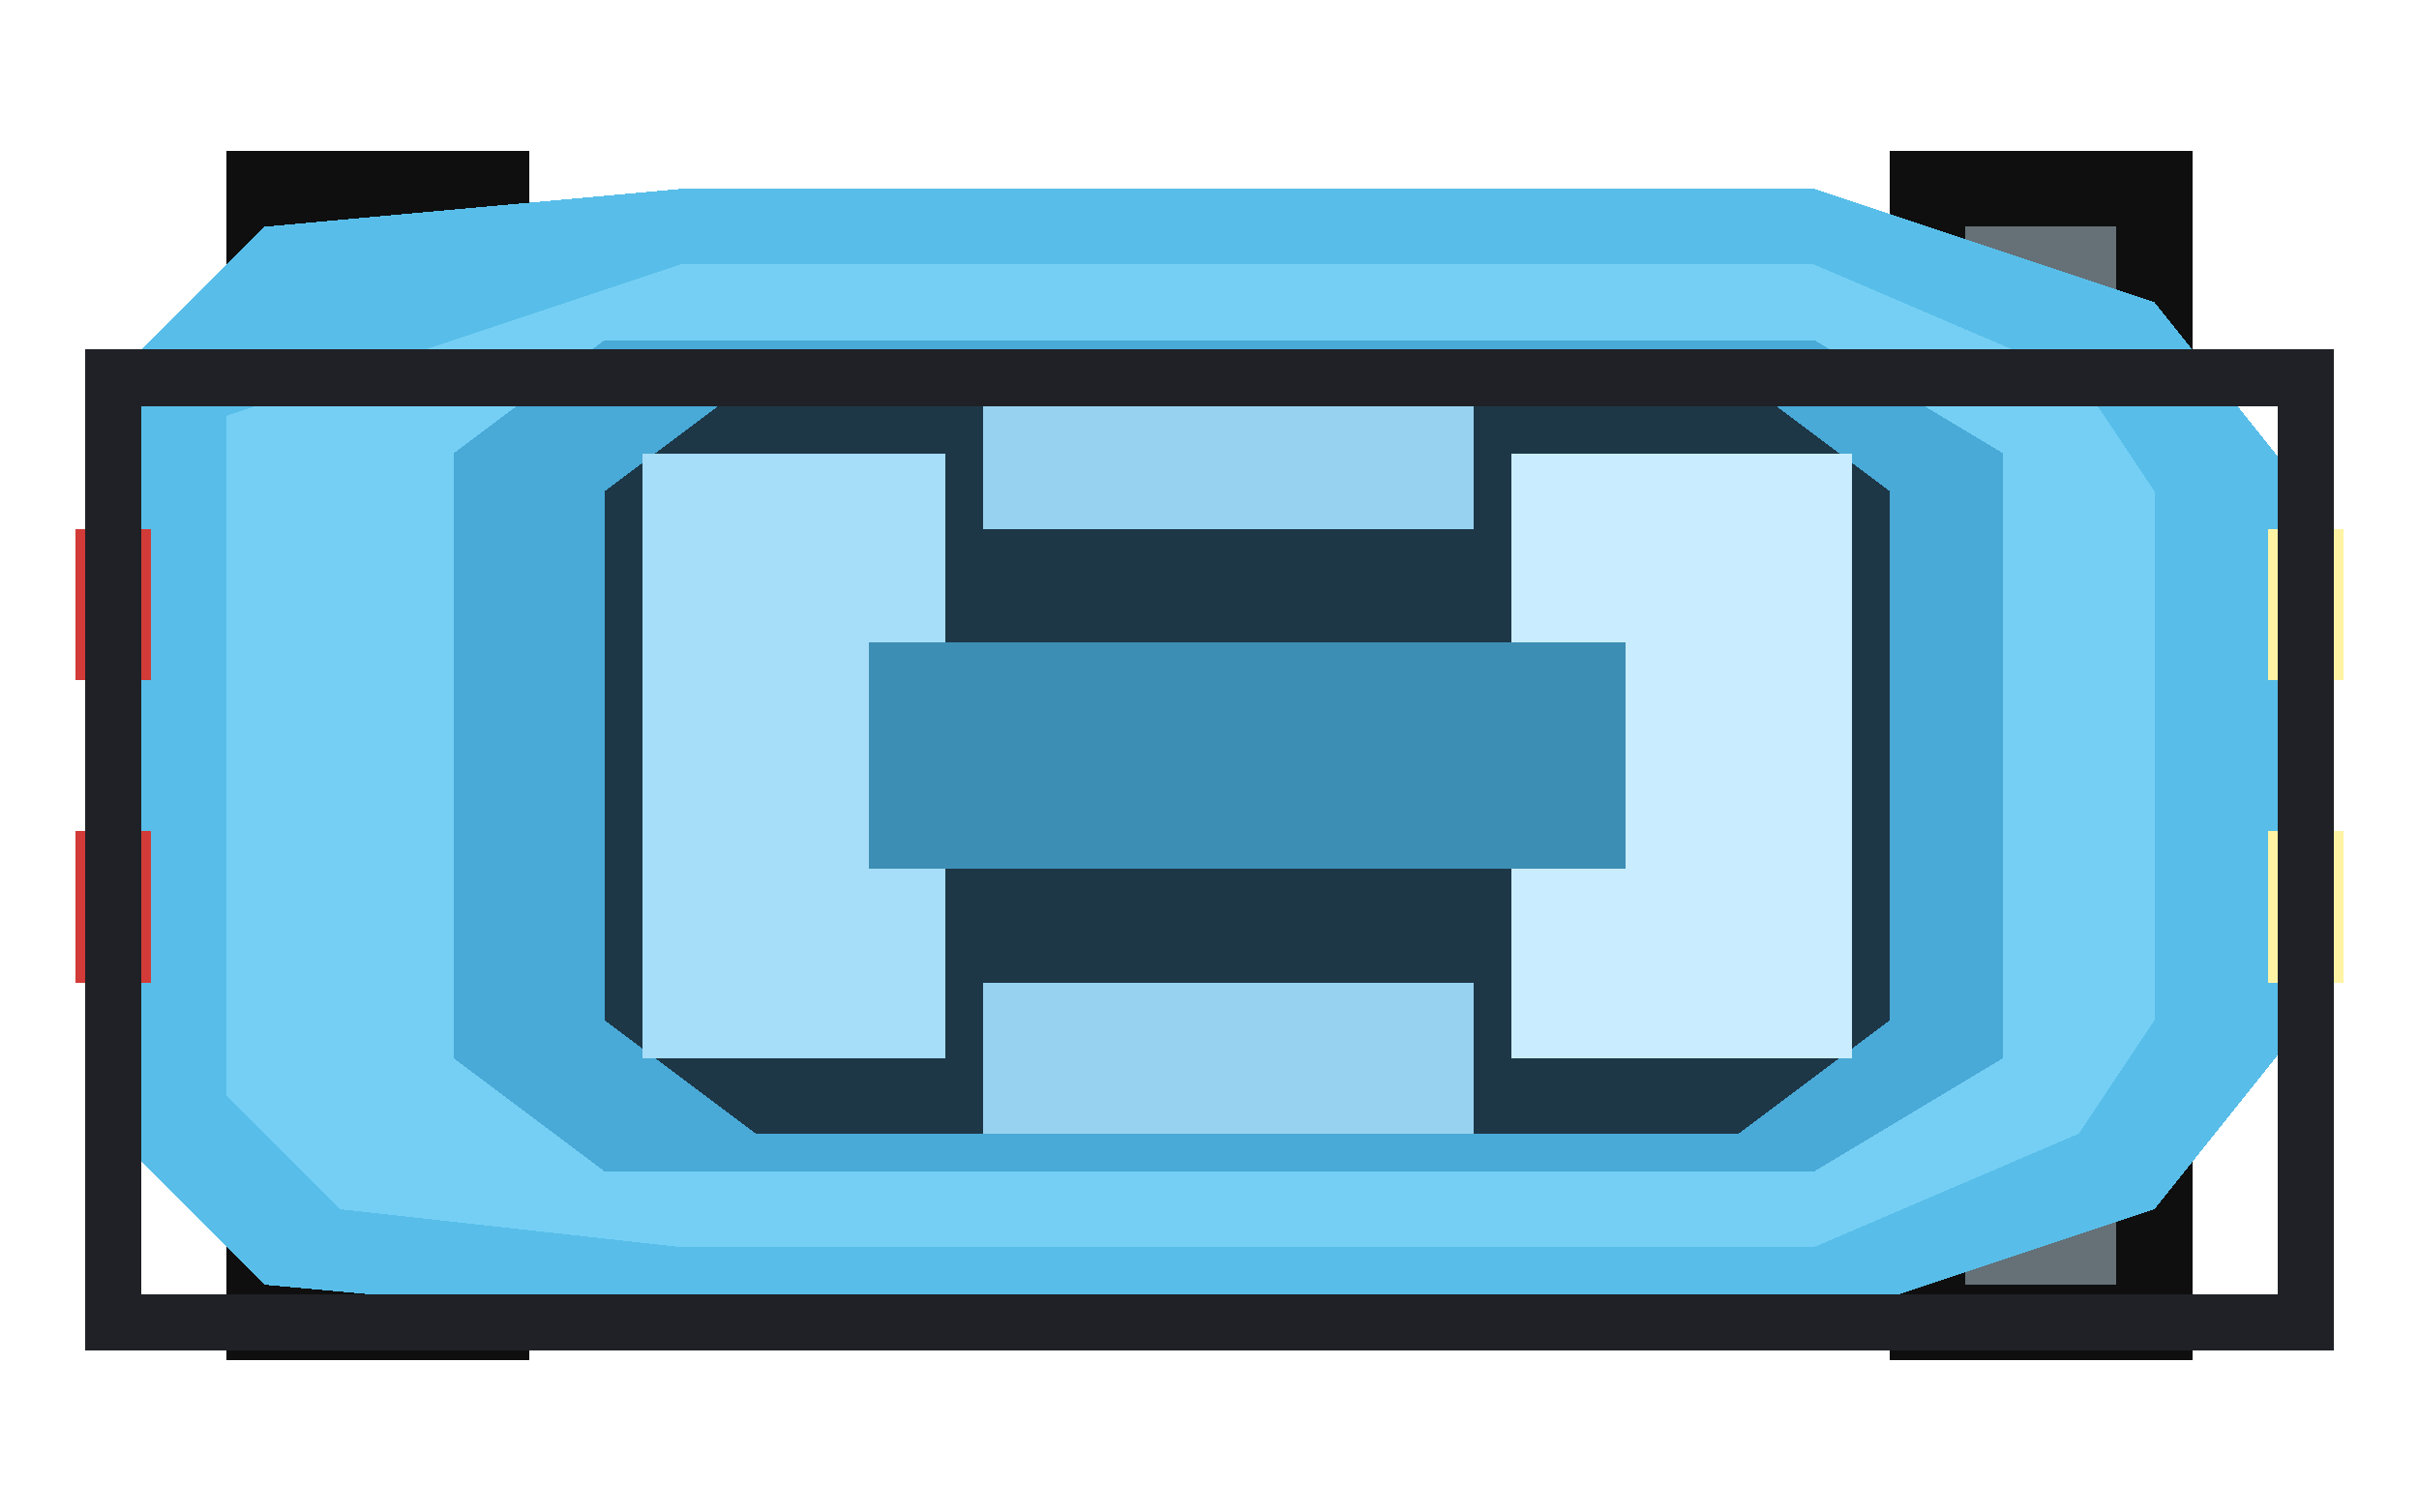
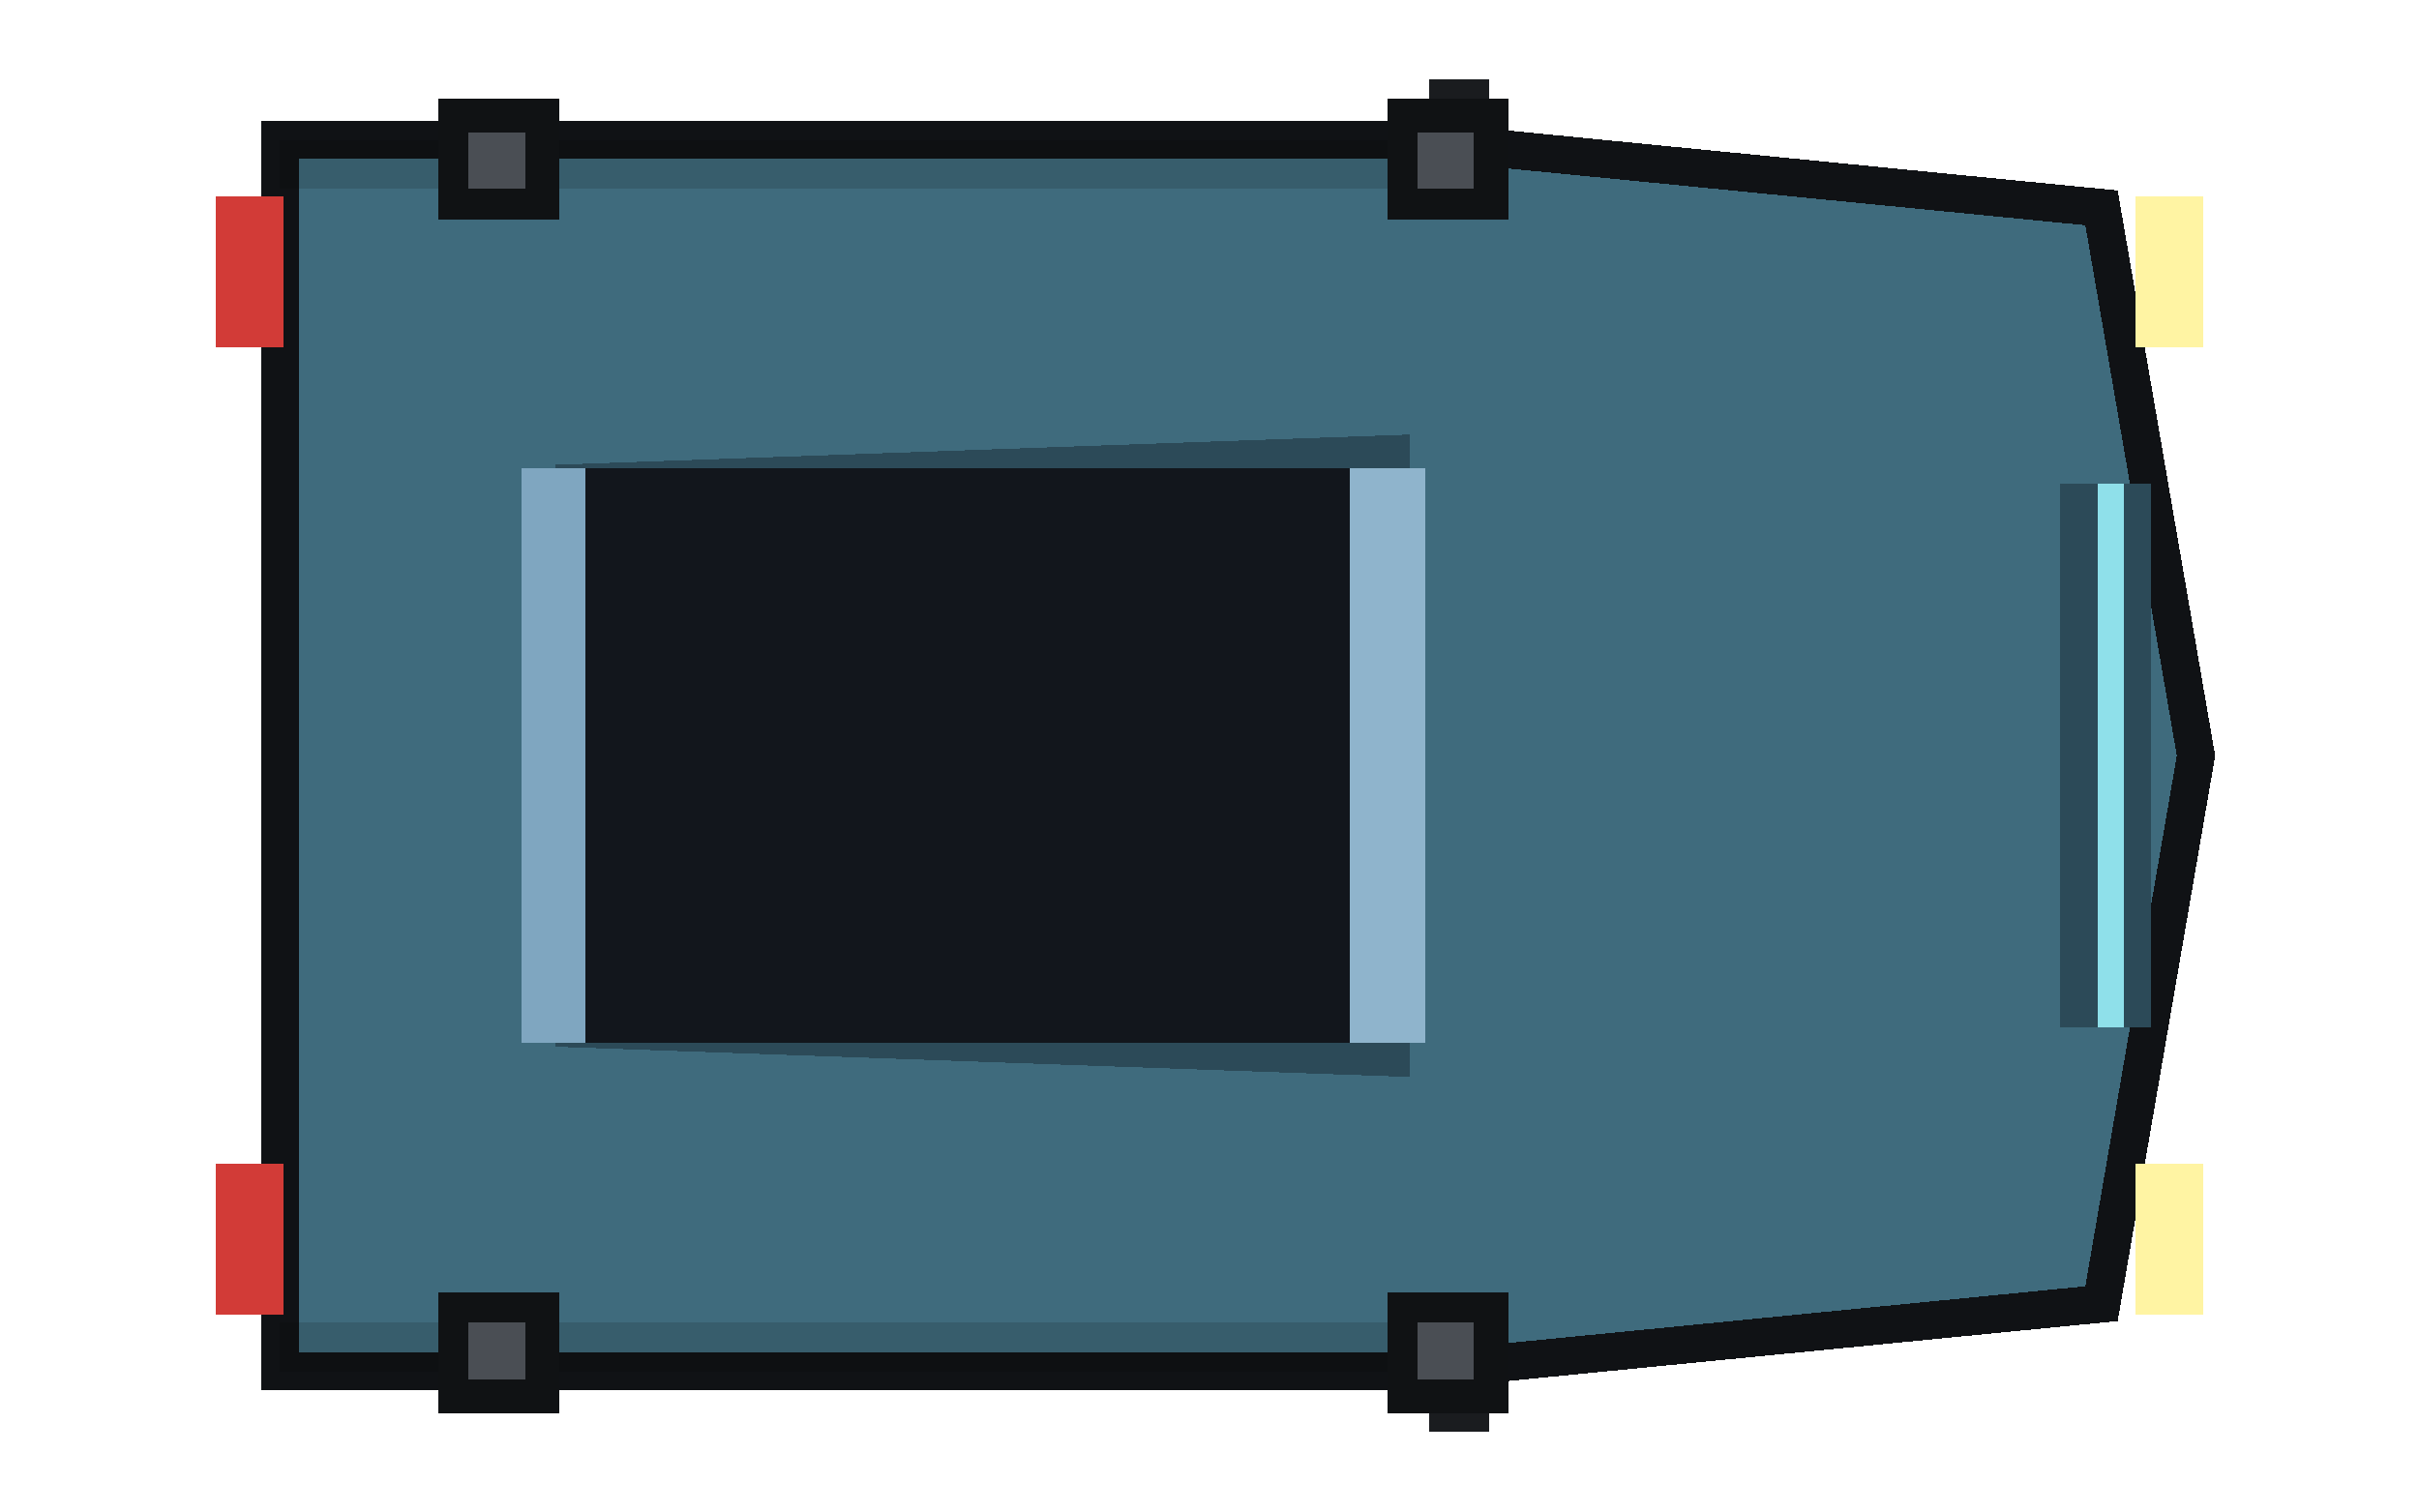
<svg xmlns="http://www.w3.org/2000/svg" viewBox="0 0 64 40" shape-rendering="crispEdges">
-   <rect x="6" y="4" width="8" height="8" fill="#0f0f10" />
-   <rect x="6" y="28" width="8" height="8" fill="#0f0f10" />
-   <rect x="50" y="4" width="8" height="8" fill="#0f0f10" />
-   <rect x="50" y="28" width="8" height="8" fill="#0f0f10" />
-   <rect x="8" y="6" width="4" height="4" fill="#657077" />
-   <rect x="8" y="30" width="4" height="4" fill="#657077" />
-   <rect x="52" y="6" width="4" height="4" fill="#657077" />
-   <rect x="52" y="30" width="4" height="4" fill="#657077" />
-   <polygon points="3,10 7,6 18,5 48,5 57,8 61,13 61,27 57,32 48,35 18,35 7,34 3,30" fill="#58bee9" />
-   <polygon points="6,11 18,7 48,7 55,10 57,13 57,27 55,30 48,33 18,33 9,32 6,29" fill="#75cff4" />
-   <polygon points="16,9 48,9 53,12 53,28 48,31 16,31 12,28 12,12" fill="#49a9d7" />
-   <polygon points="20,10 46,10 50,13 50,27 46,30 20,30 16,27 16,13" fill="#1d3747" />
-   <rect x="17" y="12" width="8" height="16" fill="#a6ddf8" />
-   <rect x="40" y="12" width="9" height="16" fill="#c9edff" />
-   <rect x="26" y="10" width="13" height="4" fill="#98d2f1" />
-   <rect x="26" y="26" width="13" height="4" fill="#98d2f1" />
-   <rect x="23" y="17" width="20" height="6" fill="#3d8eb4" />
-   <rect x="60" y="14" width="2" height="4" fill="#fff4a3" />
-   <rect x="60" y="22" width="2" height="4" fill="#fff4a3" />
-   <rect x="2" y="14" width="2" height="4" fill="#d23b37" />
-   <rect x="2" y="22" width="2" height="4" fill="#d23b37" />
-   <rect x="3" y="10" width="58" height="25" fill="none" stroke="#1f2126" stroke-width="1.5" />
+   <polygon points="7.4,3.7 37.3,3.7 55.6,5.5 58.1,20.0 55.6,34.5 37.3,36.3 7.4,36.3" fill="#3f6b7d" stroke="#101215" stroke-width="1" />
+   <rect x="7.4" y="3.7" width="29.9" height="1.3" fill="#00000022" />
+   <rect x="7.4" y="35.0" width="29.9" height="1.3" fill="#00000022" />
+   <rect x="54.5" y="12.8" width="2.4" height="14.4" fill="#2c4a58" />
+   <rect x="55.5" y="12.8" width="0.7" height="14.4" fill="#8fe0ea" />
+   <polygon points="14.7,12.3 37.3,11.5 37.3,28.5 14.7,27.7" fill="#2c4a58" />
+   <rect x="35.7" y="12.4" width="2.0" height="15.2" fill="#8fb4cc" />
+   <rect x="13.8" y="12.4" width="1.7" height="15.2" fill="#7fa6c0" />
+   <rect x="15.5" y="12.4" width="20.2" height="15.2" fill="#12161c" />
+   <rect x="37.8" y="2.1" width="1.6" height="2.2" fill="#1a1c1f" />
+   <rect x="37.8" y="35.7" width="1.6" height="2.2" fill="#1a1c1f" />
+   <rect x="11.6" y="2.6" width="3.2" height="3.2" fill="#101214" />
+   <rect x="12.4" y="3.5" width="1.5" height="1.5" fill="#4a4e54" />
+   <rect x="11.6" y="34.2" width="3.2" height="3.2" fill="#101214" />
+   <rect x="12.4" y="35.0" width="1.5" height="1.5" fill="#4a4e54" />
+   <rect x="36.7" y="2.6" width="3.2" height="3.2" fill="#101214" />
+   <rect x="37.5" y="3.5" width="1.5" height="1.5" fill="#4a4e54" />
+   <rect x="36.7" y="34.2" width="3.2" height="3.2" fill="#101214" />
+   <rect x="37.5" y="35.0" width="1.5" height="1.5" fill="#4a4e54" />
+   <rect x="56.5" y="5.2" width="1.8" height="4.0" fill="#fff4a3" />
+   <rect x="56.5" y="30.8" width="1.8" height="4.0" fill="#fff4a3" />
+   <rect x="5.7" y="5.2" width="1.8" height="4.0" fill="#d23b37" />
+   <rect x="5.7" y="30.8" width="1.8" height="4.0" fill="#d23b37" />
</svg>
